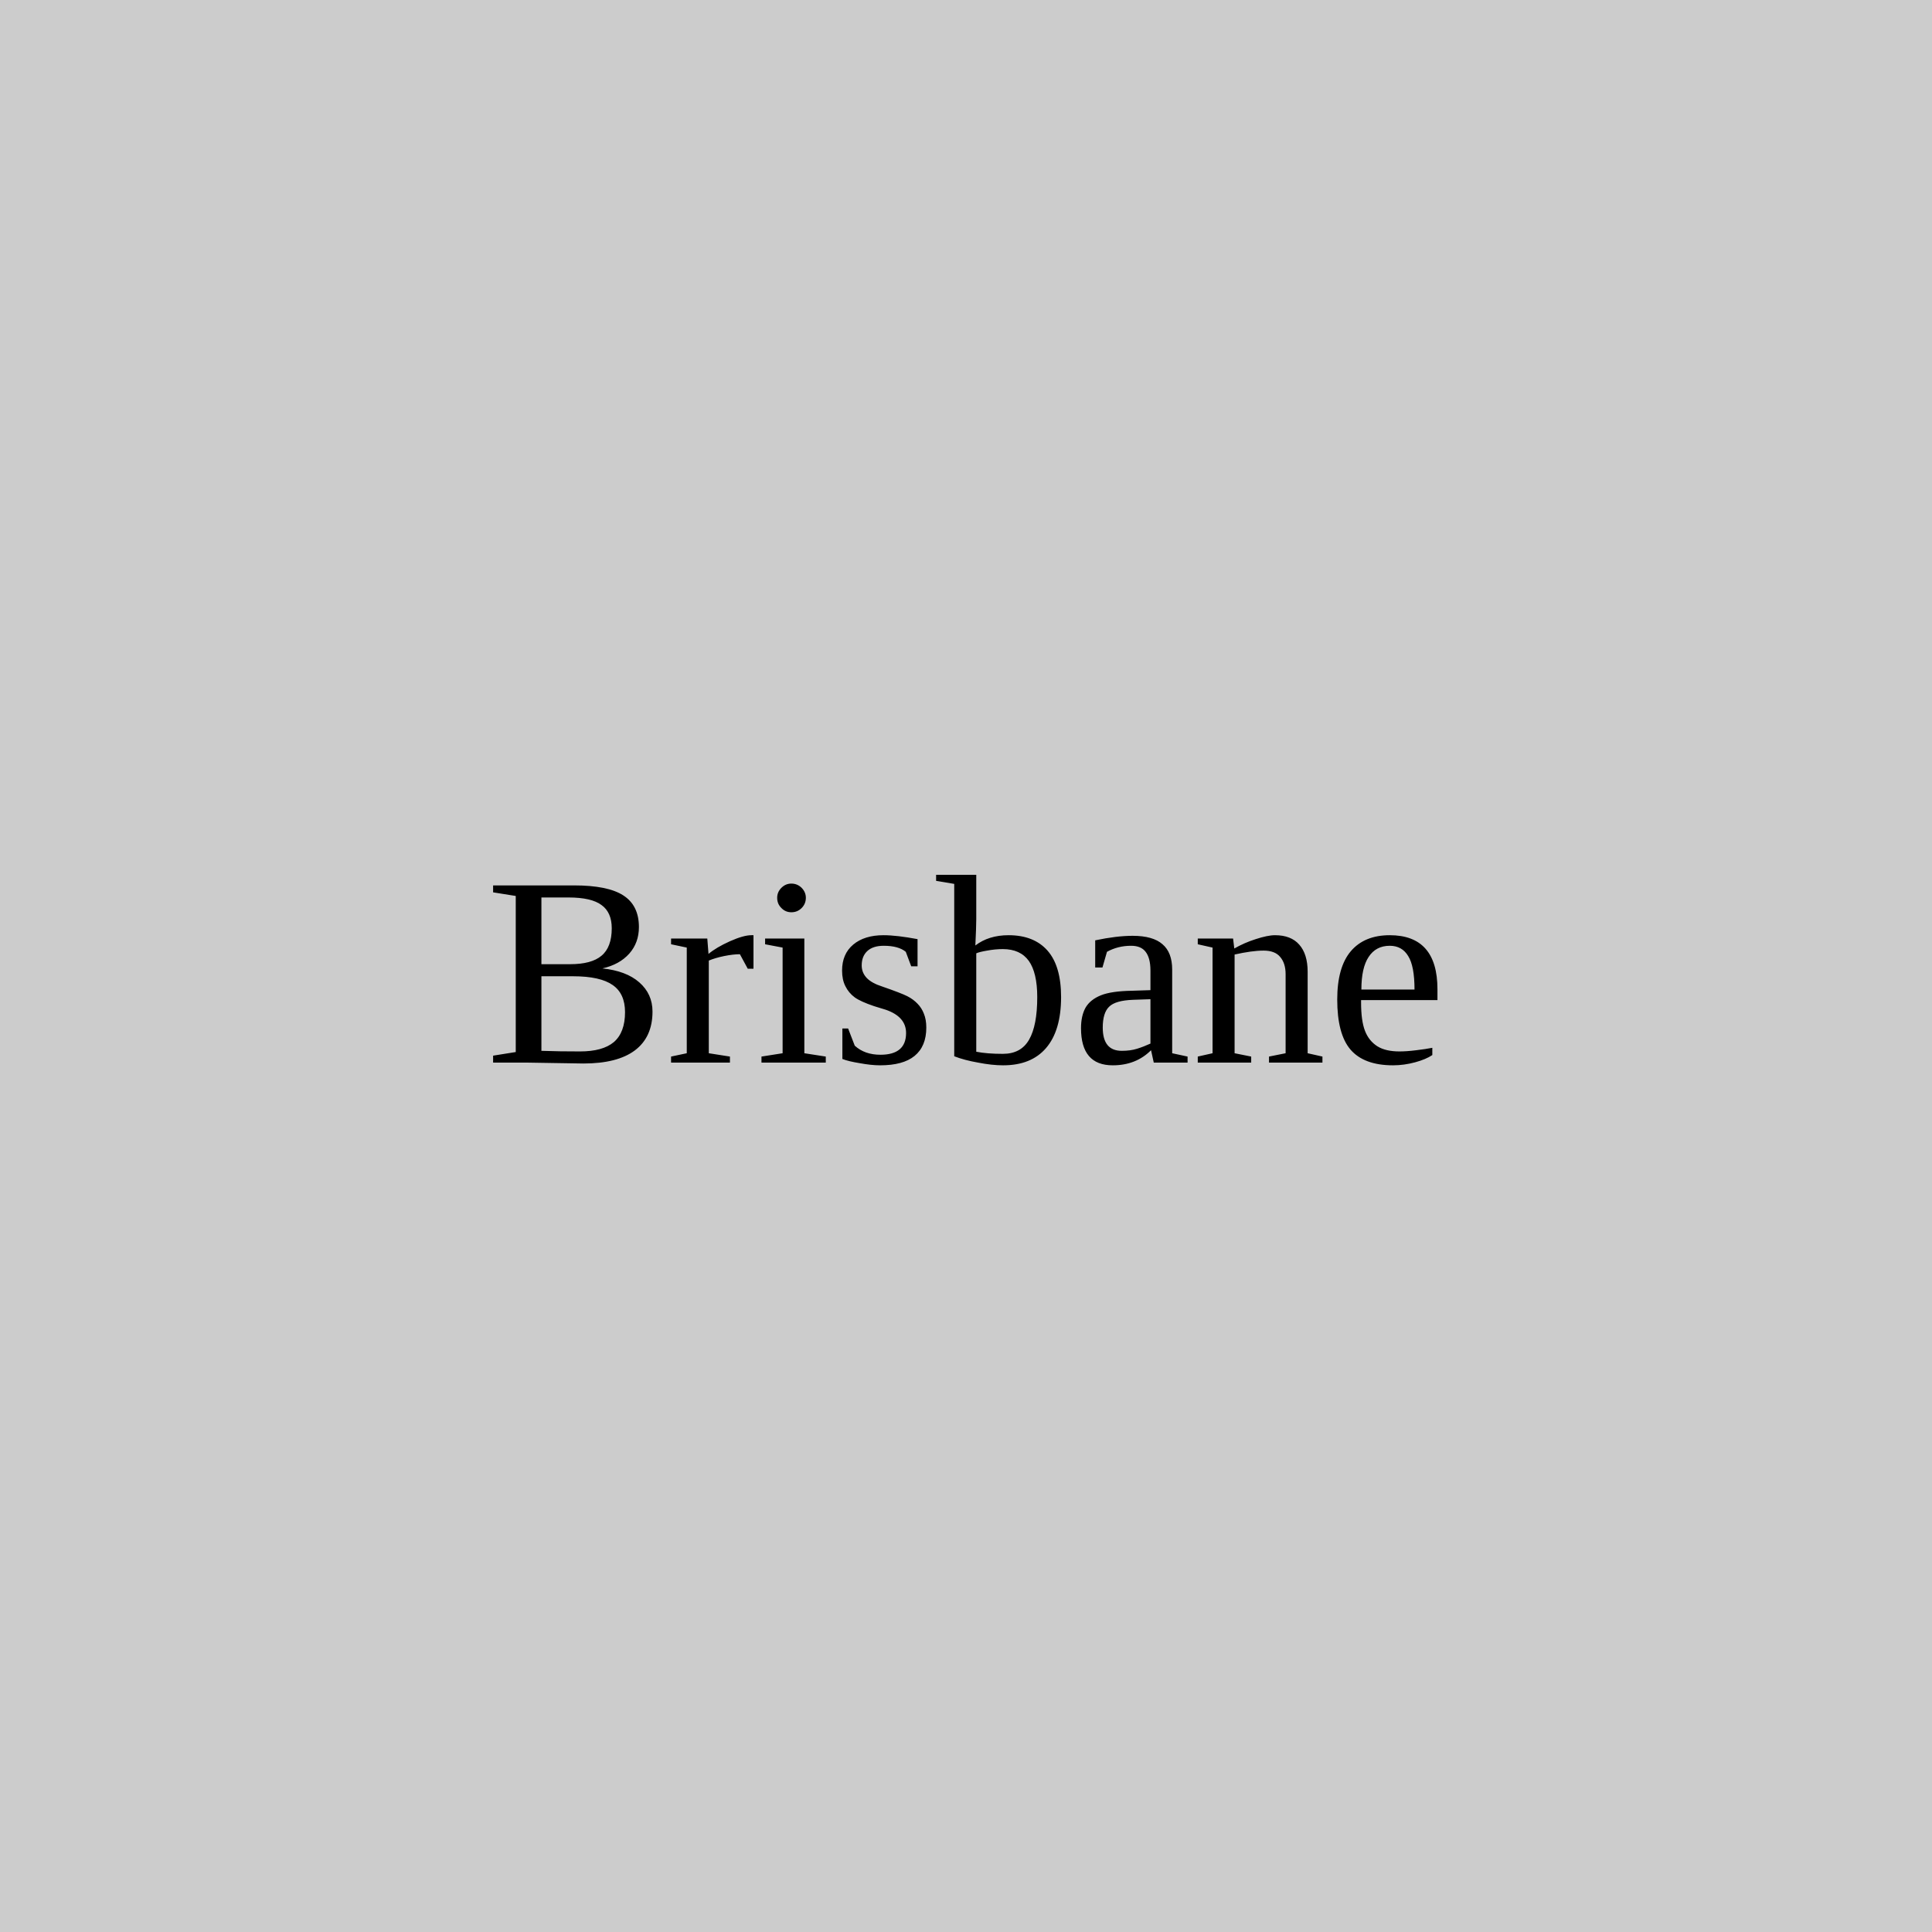
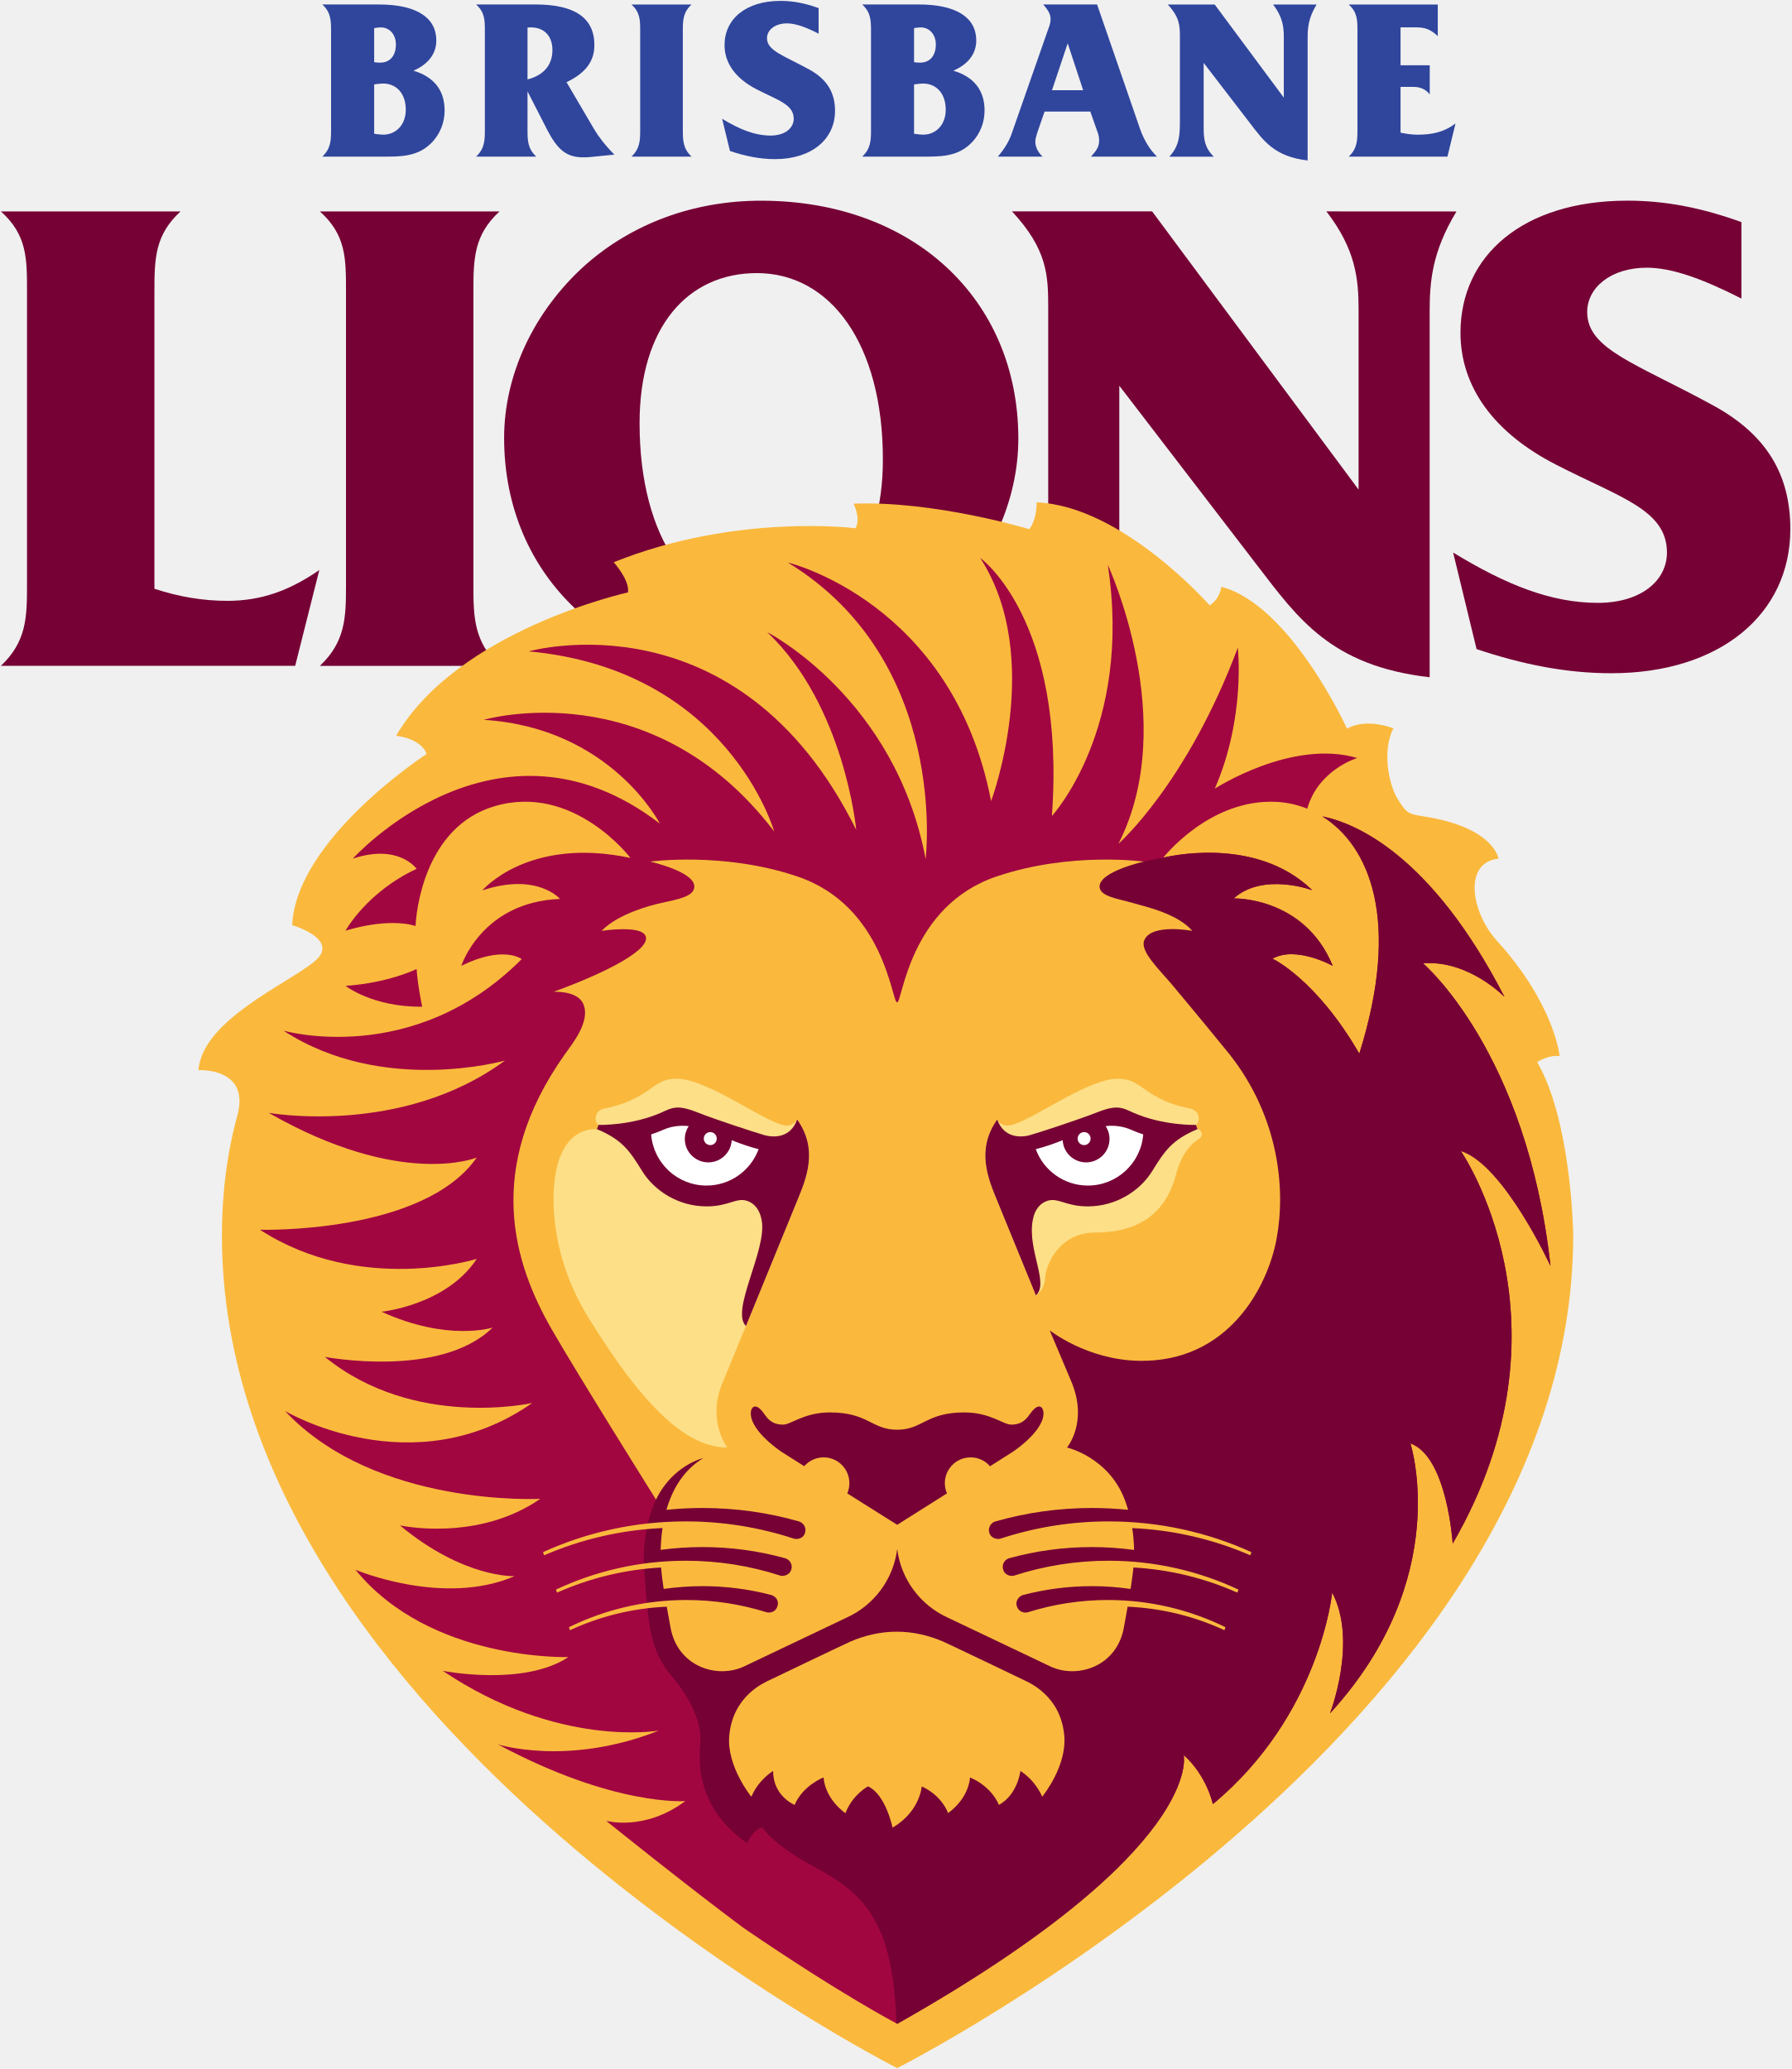
- <svg xmlns="http://www.w3.org/2000/svg" viewBox="0 0 100 100">
-   <rect width="100" height="100" fill="#ccc" />
-   <text x="50" y="55" font-size="14" text-anchor="middle" fill="#000">Brisbane</text>
+ <svg xmlns="http://www.w3.org/2000/svg" id="svg2985" version="1.1" width="1000" height="1155.237" xml:space="preserve">
+   <defs id="defs2989">
+     <clipPath clipPathUnits="userSpaceOnUse" id="clipPath2999">
+       <path d="m 86.555,267.144 503.189,0 0,383.056 -503.189,0 0,-383.056 z" id="path3001" />
+     </clipPath>
+     <clipPath clipPathUnits="userSpaceOnUse" id="clipPath3151">
+       <path d="m 0,0 676.299,0 0,922.913 L 0,922.913 0,0 z" id="path3153" />
+     </clipPath>
+     <clipPath clipPathUnits="userSpaceOnUse" id="clipPath3759">
+       <path d="m 33,2470.89 3483.05,0 L 3516.05,33 33,33 33,2470.89 z" id="path3761" />
+     </clipPath>
+     <clipPath clipPathUnits="userSpaceOnUse" id="clipPath5402">
+       <path d="m 108.825,6.899 29.075,0 0,33.593 -29.075,0 0,-33.593 z" id="path5404" />
+     </clipPath>
+   </defs>
+   <g id="g2993" transform="matrix(1.25,0,0,-1.25,-781.6367,2721.546)">
+     <g transform="matrix(28.52177,0,0,28.52177,-2496.552,1038.293)" id="g5398">
+       <g id="g5400" clip-path="url(#clipPath5402)">
+         <g id="g5406" transform="translate(109.8784,30.7636)" style="fill:#760135;fill-opacity:1">
+           <path d="m 0,0 0,4.608 c 0,0.515 0,0.882 -0.409,1.25 l 2.813,0 C 2.005,5.49 1.995,5.123 1.995,4.608 l 0,-4.66 c 0.388,-0.126 0.755,-0.189 1.144,-0.189 0.525,0 0.966,0.157 1.438,0.482 l -0.378,-1.5 -4.608,0 C -0.01,-0.882 0,-0.504 0,0" style="fill:#760135;fill-opacity:1;fill-rule:nonzero;stroke:none" id="path5408" />
+         </g>
+         <g id="g5410" transform="translate(117.2774,29.5042)" style="fill:#760135;fill-opacity:1">
+           <path d="m 0,0 -2.813,0 c 0.399,0.378 0.409,0.756 0.409,1.259 l 0,4.609 c 0,0.514 0,0.882 -0.409,1.249 L 0,7.117 C -0.399,6.75 -0.409,6.382 -0.409,5.868 l 0,-4.609 C -0.409,0.756 -0.399,0.378 0,0" style="fill:#760135;fill-opacity:1;fill-rule:nonzero;stroke:none" id="path5412" />
+         </g>
+         <g id="g5414" transform="translate(121.4335,30.3753)" style="fill:#760135;fill-opacity:1">
+           <path d="M 0,0 C 1.102,0 1.847,0.84 1.847,2.362 1.847,4.168 1.029,5.28 -0.126,5.28 -1.207,5.28 -1.963,4.44 -1.963,2.929 -1.963,1.113 -1.145,0 0,0 m -4.084,2.698 c 0,0.976 0.452,1.973 1.271,2.708 0.735,0.651 1.7,1.008 2.75,1.008 2.383,0 4.031,-1.543 4.031,-3.727 0,-0.976 -0.452,-1.994 -1.27,-2.718 -0.735,-0.662 -1.701,-1.008 -2.761,-1.008 -2.362,0 -4.021,1.564 -4.021,3.737" style="fill:#760135;fill-opacity:1;fill-rule:nonzero;stroke:none" id="path5416" />
+         </g>
+         <g id="g5418" transform="translate(125.8694,31.2888)" style="fill:#760135;fill-opacity:1">
+           <path d="m 0,0 0,3.821 c 0,0.504 -0.01,0.913 -0.567,1.512 l 2.194,0 3.233,-4.357 0,2.488 0,0.325 c 0,0.483 -0.042,0.945 -0.504,1.544 L 6.393,5.332 C 6.005,4.692 5.973,4.22 5.973,3.758 l 0,-0.294 0,-5.427 C 4.43,-1.785 3.916,-1.05 3.264,-0.2 l -2.151,2.803 0,-2.603 0,-0.42 c 0,-0.546 0.042,-0.945 0.472,-1.365 l -2.079,0 C 0,-1.249 0,-0.746 0,0" style="fill:#760135;fill-opacity:1;fill-rule:nonzero;stroke:none" id="path5420" />
+         </g>
+         <g id="g5422" transform="translate(134.4771,30.4909)" style="fill:#760135;fill-opacity:1">
+           <path d="m 0,0 c 0.672,0 1.081,0.346 1.081,0.788 0,0.671 -0.734,0.86 -1.732,1.374 -0.987,0.504 -1.501,1.229 -1.501,2.068 0,1.207 0.976,2.069 2.614,2.069 0.609,0 1.176,-0.116 1.785,-0.336 l 0,-1.197 C 1.648,5.07 1.165,5.249 0.766,5.249 c -0.567,0 -0.934,-0.315 -0.934,-0.693 0,-0.588 0.756,-0.798 1.984,-1.47 0.819,-0.451 1.197,-1.07 1.197,-1.931 0,-1.334 -1.103,-2.257 -2.803,-2.257 -0.704,0 -1.386,0.136 -2.11,0.378 L -2.267,0.788 C -1.438,0.283 -0.735,0 0,0" style="fill:#760135;fill-opacity:1;fill-rule:nonzero;stroke:none" id="path5424" />
+         </g>
+         <g id="g5426" transform="translate(115.4546,37.8234)" style="fill:#30469d;fill-opacity:1">
+           <path d="m 0,0 c 0.211,0 0.355,0.165 0.355,0.39 0,0.253 -0.144,0.411 -0.358,0.411 -0.032,0 -0.078,-0.007 -0.137,-0.014 l 0,-0.773 C -0.074,0.004 -0.028,0 0,0 M -0.046,1.128 C 0.106,1.128 0.2,1.234 0.2,1.413 0.2,1.564 0.106,1.68 -0.038,1.68 -0.056,1.68 -0.091,1.677 -0.14,1.669 l 0,-0.534 c 0.042,-0.007 0.073,-0.007 0.094,-0.007 m -0.769,-1.05 0,1.542 c 0,0.173 -0.004,0.296 -0.137,0.419 l 0.885,0 c 0.598,0 0.9,-0.211 0.9,-0.563 C 0.833,1.269 0.71,1.104 0.475,1.002 0.794,0.907 0.963,0.696 0.963,0.38 0.963,0.193 0.896,0.021 0.773,-0.112 0.59,-0.306 0.38,-0.344 0.074,-0.344 l -1.026,0 c 0.133,0.126 0.137,0.253 0.137,0.422" style="fill:#30469d;fill-opacity:1;fill-rule:nonzero;stroke:none" id="path5428" />
+         </g>
+         <g id="g5430" transform="translate(118.1058,39.1485)" style="fill:#30469d;fill-opacity:1">
+           <path d="m 0,0 c 0,0.218 -0.127,0.355 -0.337,0.355 -0.018,0 -0.036,0 -0.053,-0.003 l 0,-0.812 C -0.134,-0.394 0,-0.232 0,0 m -1.195,-1.669 c 0.133,0.126 0.137,0.252 0.137,0.421 l 0,1.543 c 0,0.173 0,0.295 -0.137,0.419 l 0.928,0 c 0.615,0 0.924,-0.208 0.924,-0.637 0,-0.256 -0.141,-0.439 -0.436,-0.58 L 0.654,-1.241 C 0.72,-1.353 0.822,-1.487 0.97,-1.638 L 0.573,-1.677 C 0.541,-1.68 0.51,-1.68 0.478,-1.68 c -0.264,0 -0.404,0.13 -0.559,0.429 l -0.309,0.604 0,-0.601 c 0,-0.169 0.003,-0.295 0.137,-0.421 l -0.942,0 z" style="fill:#30469d;fill-opacity:1;fill-rule:nonzero;stroke:none" id="path5432" />
+         </g>
+         <g id="g5434" transform="translate(120.2849,37.479)" style="fill:#30469d;fill-opacity:1">
+           <path d="m 0,0 -0.942,0 c 0.134,0.127 0.137,0.253 0.137,0.422 l 0,1.543 c 0,0.172 0,0.295 -0.137,0.418 L 0,2.383 C -0.134,2.26 -0.137,2.137 -0.137,1.965 l 0,-1.543 C -0.137,0.253 -0.134,0.127 0,0" style="fill:#30469d;fill-opacity:1;fill-rule:nonzero;stroke:none" id="path5436" />
+         </g>
+         <g id="g5438" transform="translate(121.5221,37.8094)" style="fill:#30469d;fill-opacity:1">
+           <path d="m 0,0 c 0.225,0 0.362,0.116 0.362,0.263 0,0.225 -0.246,0.289 -0.58,0.461 -0.33,0.169 -0.503,0.411 -0.503,0.692 0,0.405 0.327,0.693 0.876,0.693 0.204,0 0.393,-0.039 0.597,-0.113 l 0,-0.4 c -0.2,0.102 -0.362,0.161 -0.495,0.161 -0.19,0 -0.313,-0.105 -0.313,-0.232 0,-0.196 0.253,-0.267 0.664,-0.492 0.274,-0.151 0.401,-0.358 0.401,-0.646 0,-0.447 -0.369,-0.756 -0.939,-0.756 -0.235,0 -0.464,0.046 -0.706,0.127 L -0.759,0.263 C -0.482,0.095 -0.246,0 0,0" style="fill:#30469d;fill-opacity:1;fill-rule:nonzero;stroke:none" id="path5440" />
+         </g>
+         <g id="g5442" transform="translate(123.9096,37.8234)" style="fill:#30469d;fill-opacity:1">
+           <path d="m 0,0 c 0.211,0 0.355,0.165 0.355,0.39 0,0.253 -0.144,0.411 -0.359,0.411 -0.031,0 -0.077,-0.007 -0.137,-0.014 l 0,-0.773 C -0.074,0.004 -0.028,0 0,0 m -0.046,1.128 c 0.151,0 0.246,0.106 0.246,0.285 0,0.151 -0.095,0.267 -0.238,0.267 -0.018,0 -0.053,-0.003 -0.103,-0.011 l 0,-0.534 c 0.043,-0.007 0.074,-0.007 0.095,-0.007 m -0.769,-1.05 0,1.542 c 0,0.173 -0.004,0.296 -0.138,0.419 l 0.886,0 c 0.598,0 0.9,-0.211 0.9,-0.563 C 0.833,1.269 0.71,1.104 0.474,1.002 0.794,0.907 0.963,0.696 0.963,0.38 0.963,0.193 0.896,0.021 0.773,-0.112 0.59,-0.306 0.38,-0.344 0.074,-0.344 l -1.027,0 c 0.134,0.126 0.138,0.253 0.138,0.422" style="fill:#30469d;fill-opacity:1;fill-rule:nonzero;stroke:none" id="path5444" />
+         </g>
+         <g id="g5446" transform="translate(126.4165,38.5194)" style="fill:#30469d;fill-opacity:1">
+           <path d="M 0,0 -0.242,0.735 -0.488,0 0,0 z m -1.121,-0.685 0.559,1.599 c 0.021,0.063 0.052,0.123 0.052,0.2 0,0.081 -0.042,0.144 -0.115,0.229 l 0.843,0 0.675,-1.955 C 0.953,-0.78 1.044,-0.931 1.156,-1.04 l -1.033,0 c 0.081,0.091 0.127,0.151 0.127,0.246 0,0.049 -0.007,0.091 -0.018,0.119 l -0.12,0.341 -0.716,0 -0.113,-0.327 c -0.018,-0.056 -0.032,-0.102 -0.032,-0.144 0,-0.084 0.039,-0.162 0.113,-0.235 l -0.699,0 c 0.094,0.112 0.168,0.225 0.214,0.355" style="fill:#30469d;fill-opacity:1;fill-rule:nonzero;stroke:none" id="path5448" />
+         </g>
+         <g id="g5450" transform="translate(127.9315,38.0766)" style="fill:#30469d;fill-opacity:1">
+           <path d="m 0,0 0,1.279 c 0,0.169 -0.003,0.306 -0.19,0.506 l 0.735,0 1.082,-1.458 0,0.833 0,0.109 c 0,0.161 -0.014,0.316 -0.168,0.516 l 0.681,0 C 2.01,1.571 2,1.413 2,1.258 L 2,1.16 2,-0.657 c -0.517,0.059 -0.689,0.305 -0.907,0.59 l -0.721,0.938 0,-0.871 0,-0.141 c 0,-0.183 0.015,-0.316 0.159,-0.457 l -0.696,0 C 0,-0.418 0,-0.25 0,0" style="fill:#30469d;fill-opacity:1;fill-rule:nonzero;stroke:none" id="path5452" />
+         </g>
+         <g id="g5454" transform="translate(130.7116,37.9009)" style="fill:#30469d;fill-opacity:1">
+           <path d="m 0,0 0,1.543 c 0,0.172 0,0.295 -0.137,0.418 l 1.395,0 0,-0.495 C 1.139,1.578 1.051,1.603 0.917,1.603 l -0.242,0 0,-0.594 0.457,0 0,-0.457 C 1.076,0.629 0.988,0.671 0.875,0.671 l -0.2,0 0,-0.717 c 0.088,-0.018 0.176,-0.032 0.264,-0.032 0.238,0 0.421,0.043 0.597,0.176 l -0.127,-0.52 -1.546,0 C -0.003,-0.295 0,-0.169 0,0" style="fill:#30469d;fill-opacity:1;fill-rule:nonzero;stroke:none" id="path5456" />
+         </g>
+         <g id="g5458" transform="translate(122.8524,31.6595)">
+           <path d="m 0,0 c 0,0 -1.865,0.239 -3.787,-0.532 0,0 0.255,-0.284 0.223,-0.473 0,0 -2.664,-0.587 -3.631,-2.246 0,0 0.383,-0.032 0.479,-0.284 0,0 -2.042,-1.325 -2.106,-2.681 0,0 0.765,-0.221 0.35,-0.568 -0.414,-0.347 -1.755,-0.915 -1.818,-1.703 0,0 0.826,0.049 0.606,-0.726 -0.075,-0.267 -0.238,-0.94 -0.238,-1.86 0,-7.692 10.574,-13.043 10.574,-13.043 0,0 10.586,5.351 10.586,13.043 -0.002,0.185 -0.051,1.826 -0.564,2.712 0,0 0.171,0.116 0.351,0.095 0,0 -0.075,0.807 -0.982,1.806 -0.406,0.447 -0.53,1.229 0.025,1.285 0,0 -0.064,0.482 -1.139,0.657 -0.259,0.043 -0.291,0.032 -0.444,0.285 -0.14,0.23 -0.24,0.762 -0.063,1.099 0,0 -0.416,0.171 -0.726,-0.005 0,0 -0.883,1.938 -1.968,2.222 0,0 -0.016,-0.184 -0.183,-0.29 0,0 -1.373,1.563 -2.71,1.612 0,0 0.012,-0.245 -0.113,-0.42 0,0 -1.476,0.448 -2.753,0.4 0,0 0.117,-0.225 0.031,-0.385" style="fill:#fab93d;fill-opacity:1;fill-rule:nonzero;stroke:none" id="path5460" />
+         </g>
+         <g id="g5462" transform="translate(115.9789,24.7565)">
+           <path d="m 0,0 c 0,0 -0.435,-0.217 -1.113,-0.264 0,0 0.43,-0.336 1.201,-0.326 0,0 -0.067,0.3 -0.088,0.59" style="fill:#a20641;fill-opacity:1;fill-rule:nonzero;stroke:none" id="path5464" />
+         </g>
+         <g id="g5466" transform="translate(133.735,20.1051)">
+           <path d="m 0,0 c -0.37,3.363 -1.997,4.741 -1.997,4.741 0.716,0.055 1.276,-0.526 1.276,-0.526 -1.153,2.238 -2.342,2.724 -2.853,2.827 0.731,-0.454 1.24,-1.614 0.58,-3.716 -0.68,1.174 -1.359,1.487 -1.359,1.487 0.367,0.208 0.943,-0.112 0.943,-0.112 -0.447,1.088 -1.551,1.056 -1.551,1.056 0.464,0.415 1.231,0.128 1.231,0.128 -0.904,0.881 -2.334,0.51 -2.334,0.51 0,0 0.725,0.931 1.778,0.874 0.158,-0.009 0.32,-0.043 0.477,-0.107 0.172,0.613 0.783,0.794 0.783,0.794 -1.024,0.303 -2.231,-0.48 -2.231,-0.48 0.487,1.12 0.36,2.207 0.36,2.207 -0.799,-2.133 -1.869,-3.07 -1.869,-3.07 0.977,1.915 -0.167,4.369 -0.167,4.369 0.393,-2.562 -0.875,-3.934 -0.875,-3.934 0.223,3.085 -1.123,4.042 -1.123,4.042 1.014,-1.563 0.171,-3.809 0.171,-3.809 -0.601,3.121 -3.183,3.737 -3.183,3.737 2.536,-1.548 2.158,-4.643 2.158,-4.643 -0.476,2.526 -2.479,3.551 -2.479,3.551 1.211,-1.149 1.392,-3.095 1.392,-3.095 -1.848,3.731 -5.129,2.795 -5.129,2.795 3.121,-0.285 3.845,-2.821 3.845,-2.821 -1.92,2.52 -4.549,1.749 -4.549,1.749 1.992,-0.124 2.758,-1.625 2.758,-1.625 -2.551,1.956 -4.808,-0.549 -4.808,-0.549 0.722,0.24 0.999,-0.16 0.999,-0.16 -0.782,-0.363 -1.113,-0.968 -1.113,-0.968 0.725,0.217 1.097,0.072 1.097,0.072 0.006,0.192 0.125,1.553 1.243,1.879 1.233,0.36 2.122,-0.812 2.122,-0.812 -1.605,0.341 -2.319,-0.508 -2.319,-0.508 0.859,0.285 1.216,-0.134 1.216,-0.134 -1.226,-0.047 -1.546,-1.048 -1.546,-1.048 0.657,0.327 0.946,0.106 0.946,0.106 -1.7,-1.708 -3.73,-1.121 -3.73,-1.121 1.553,-1.014 3.468,-0.468 3.468,-0.468 -1.62,-1.193 -3.7,-0.819 -3.7,-0.819 2.083,-1.192 3.258,-0.7 3.258,-0.7 -0.839,-1.204 -3.395,-1.131 -3.395,-1.131 1.583,-1.025 3.395,-0.456 3.395,-0.456 -0.479,-0.727 -1.491,-0.828 -1.491,-0.828 1.041,-0.474 1.739,-0.248 1.739,-0.248 -0.817,-0.805 -2.627,-0.459 -2.627,-0.459 1.401,-1.141 3.248,-0.722 3.248,-0.722 -1.876,-1.312 -3.871,-0.126 -3.871,-0.126 1.418,-1.514 3.997,-1.375 3.997,-1.375 -0.987,-0.683 -2.198,-0.416 -2.198,-0.416 1.004,-0.834 1.796,-0.795 1.796,-0.795 -1.118,-0.483 -2.492,0.1 -2.492,0.1 1.172,-1.44 3.334,-1.367 3.334,-1.367 -0.7,-0.467 -1.967,-0.216 -1.967,-0.216 1.808,-1.216 3.382,-0.936 3.382,-0.936 -1.424,-0.565 -2.518,-0.216 -2.518,-0.216 1.829,-0.98 2.934,-0.887 2.934,-0.887 -0.639,-0.479 -1.24,-0.31 -1.24,-0.31 0,0 1.276,-1.028 2.158,-1.682 1.535,-1.049 2.4,-1.497 2.4,-1.497 4.831,2.732 4.486,4.209 4.486,4.209 0.359,-0.317 0.457,-0.768 0.457,-0.768 1.682,1.396 1.868,3.312 1.868,3.312 0.404,-0.761 -0.034,-1.891 -0.034,-1.891 1.944,2.123 1.259,4.228 1.259,4.228 0.579,-0.207 0.662,-1.57 0.662,-1.57 1.999,3.453 0.127,6.15 0.127,6.15 C -0.732,1.592 0,0 0,0" style="fill:#a20641;fill-opacity:1;fill-rule:nonzero;stroke:none" id="path5468" />
+         </g>
+         <g id="g5470" transform="translate(133.735,20.1051)">
+           <path d="m 0,0 c -0.37,3.363 -1.997,4.741 -1.997,4.741 0.716,0.055 1.276,-0.526 1.276,-0.526 -1.153,2.238 -2.342,2.724 -2.853,2.827 0.731,-0.454 1.24,-1.614 0.58,-3.716 -0.68,1.174 -1.359,1.487 -1.359,1.487 0.367,0.208 0.943,-0.112 0.943,-0.112 -0.447,1.088 -1.551,1.056 -1.551,1.056 0.464,0.415 1.231,0.128 1.231,0.128 -0.904,0.881 -2.334,0.51 -2.334,0.51 -0.228,-0.042 -0.304,-0.061 -0.304,-0.061 0,0 -1.149,0.16 -2.308,-0.233 -1.369,-0.465 -1.471,-1.972 -1.556,-1.972 -0.084,0 -0.192,1.507 -1.56,1.972 -1.16,0.393 -2.309,0.233 -2.309,0.233 0,0 0.706,-0.157 0.693,-0.396 -0.008,-0.151 -0.252,-0.194 -0.517,-0.251 -0.133,-0.029 -0.667,-0.161 -0.935,-0.439 0,0 0.608,0.096 0.688,-0.075 0.098,-0.209 -0.606,-0.575 -1.441,-0.879 0,0 0.373,0.022 0.466,-0.186 0.121,-0.274 -0.174,-0.63 -0.292,-0.797 -1.265,-1.791 -0.795,-3.268 -0.201,-4.304 0.403,-0.701 1.632,-2.666 1.632,-2.666 0,0 -0.236,-0.469 -0.184,-1.108 0.069,-0.842 0.069,-1.235 0.452,-1.684 0.136,-0.158 0.466,-0.6 0.425,-1.035 -0.054,-0.57 0.124,-1.129 0.735,-1.553 0,0 0.083,0.207 0.238,0.248 0,0 0.168,-0.276 0.797,-0.61 0.791,-0.421 1.251,-0.848 1.302,-2.461 0.008,-0.004 0.013,-0.006 0.013,-0.006 4.831,2.732 4.486,4.209 4.486,4.209 0.359,-0.317 0.457,-0.768 0.457,-0.768 1.682,1.396 1.868,3.312 1.868,3.312 0.404,-0.761 -0.034,-1.891 -0.034,-1.891 1.944,2.123 1.259,4.228 1.259,4.228 0.579,-0.207 0.662,-1.57 0.662,-1.57 1.999,3.453 0.127,6.15 0.127,6.15 C -0.732,1.592 0,0 0,0" style="fill:#760135;fill-opacity:1;fill-rule:nonzero;stroke:none" id="path5472" />
+         </g>
+         <g id="g5474" transform="translate(129.4458,20.5326)">
+           <path d="m 0,0 c 0.146,0.789 0.032,1.91 -0.733,2.883 -0.081,0.103 -0.578,0.707 -0.908,1.1 -0.189,0.225 -0.493,0.512 -0.435,0.681 0.098,0.283 0.757,0.157 0.757,0.157 -0.238,0.273 -0.723,0.376 -0.936,0.438 -0.229,0.067 -0.509,0.1 -0.517,0.251 -0.012,0.239 0.693,0.396 0.693,0.396 0,0 -1.149,0.16 -2.308,-0.233 -1.369,-0.464 -1.471,-1.972 -1.556,-1.972 -0.084,0 -0.191,1.508 -1.56,1.972 -1.159,0.393 -2.309,0.233 -2.309,0.233 0,0 0.706,-0.157 0.694,-0.396 -0.009,-0.151 -0.253,-0.194 -0.517,-0.251 -0.133,-0.029 -0.668,-0.16 -0.936,-0.438 0,0 0.609,0.095 0.688,-0.076 0.098,-0.209 -0.606,-0.575 -1.441,-0.878 0,0 0.373,0.022 0.466,-0.187 0.121,-0.274 -0.173,-0.63 -0.292,-0.797 -1.264,-1.791 -0.795,-3.268 -0.201,-4.303 0.403,-0.702 1.633,-2.666 1.633,-2.666 0.263,0.543 0.74,0.65 0.74,0.65 -0.318,-0.193 -0.488,-0.501 -0.577,-0.81 0.186,0.019 0.374,0.029 0.565,0.029 0.524,0 1.032,-0.073 1.512,-0.211 0.048,-0.014 0.124,-0.078 0.093,-0.179 -0.032,-0.102 -0.135,-0.103 -0.177,-0.089 -0.532,0.174 -1.1,0.269 -1.69,0.269 -0.797,0 -1.554,-0.172 -2.235,-0.481 l 0.017,-0.05 c 0.572,0.248 1.197,0.397 1.854,0.427 -0.018,-0.123 -0.026,-0.239 -0.029,-0.342 0.214,0.029 0.433,0.044 0.655,0.044 0.448,0 0.882,-0.061 1.294,-0.175 0.049,-0.013 0.123,-0.075 0.098,-0.172 -0.027,-0.1 -0.133,-0.113 -0.174,-0.1 -0.466,0.151 -0.963,0.233 -1.48,0.233 -0.726,0 -1.415,-0.162 -2.033,-0.452 l 0.017,-0.048 c 0.502,0.224 1.052,0.362 1.629,0.394 0.005,-0.071 0.027,-0.249 0.041,-0.336 -10e-4,0 -0.002,0 -0.002,0 0.199,0.028 0.403,0.044 0.61,0.044 0.371,0 0.731,-0.048 1.074,-0.138 0.051,-0.013 0.128,-0.071 0.102,-0.168 -0.029,-0.112 -0.135,-0.115 -0.177,-0.102 -0.399,0.125 -0.822,0.192 -1.262,0.191 -0.655,-0.002 -1.276,-0.155 -1.828,-0.426 l 0.016,-0.047 c 0.464,0.215 0.976,0.345 1.515,0.368 0.024,-0.132 0.046,-0.25 0.058,-0.317 0.104,-0.616 0.727,-0.821 1.156,-0.617 0.03,0.014 1.555,0.741 1.605,0.764 0.423,0.192 0.729,0.594 0.79,1.073 0.06,-0.479 0.367,-0.881 0.79,-1.073 0.05,-0.023 1.574,-0.75 1.605,-0.764 0.429,-0.204 1.052,0.001 1.156,0.617 0.014,0.083 0.035,0.194 0.057,0.317 0.539,-0.023 1.051,-0.153 1.516,-0.368 l 0.016,0.047 c -0.553,0.271 -1.173,0.424 -1.829,0.426 -0.44,0.001 -0.865,-0.066 -1.265,-0.192 -0.041,-0.012 -0.139,-0.007 -0.172,0.093 -0.031,0.095 0.046,0.164 0.095,0.177 0.345,0.09 0.707,0.139 1.08,0.139 0.205,0 0.407,-0.015 0.605,-0.044 0.003,0.021 0.033,0.206 0.045,0.336 0.576,-0.032 1.125,-0.17 1.628,-0.394 l 0.016,0.048 c -0.618,0.29 -1.307,0.452 -2.033,0.452 -0.516,0 -1.013,-0.082 -1.479,-0.233 -0.041,-0.013 -0.144,-0.003 -0.172,0.095 -0.029,0.099 0.045,0.164 0.093,0.177 0.413,0.114 0.848,0.175 1.297,0.175 0.223,0 0.444,-0.016 0.66,-0.045 -0.002,0.105 -0.01,0.22 -0.029,0.342 0.654,-0.029 1.278,-0.178 1.849,-0.426 l 0.017,0.05 c -0.682,0.309 -1.439,0.481 -2.236,0.481 -0.591,0 -1.16,-0.095 -1.693,-0.27 -0.041,-0.014 -0.15,-0.003 -0.176,0.097 -0.024,0.093 0.044,0.157 0.091,0.171 0.482,0.138 0.99,0.212 1.517,0.212 0.192,0 0.382,-0.01 0.569,-0.029 -10e-4,0 -0.002,0 -0.002,0 -0.016,0.054 -0.034,0.109 -0.055,0.164 -0.255,0.664 -0.902,0.812 -0.902,0.812 0,0 0.33,0.391 0.073,1.02 l -0.344,0.815 c 0,0 0.58,-0.461 1.394,-0.477 C -0.757,-1.94 -0.14,-0.757 0,0" style="fill:#fab93d;fill-opacity:1;fill-rule:nonzero;stroke:none" id="path5476" />
+         </g>
+         <g id="g5478" transform="translate(123.0479,11.9556)">
+           <path d="m 0,0 c 0,0 -0.241,-0.125 -0.354,-0.419 0,0 -0.311,0.205 -0.343,0.559 0,0 -0.325,-0.125 -0.452,-0.43 0,0 -0.339,0.135 -0.337,0.532 0,0 -0.226,-0.133 -0.341,-0.404 0,-0.001 -0.39,0.478 -0.346,0.955 0.056,0.628 0.553,0.833 0.626,0.869 0.072,0.036 1.221,0.585 1.278,0.609 C -0.058,2.36 0.185,2.423 0.45,2.423 0.715,2.423 0.958,2.36 1.169,2.271 1.226,2.247 2.375,1.698 2.447,1.662 2.519,1.626 3.019,1.421 3.073,0.793 3.113,0.327 2.758,-0.124 2.727,-0.162 c 0,0 -0.091,0.241 -0.341,0.404 0,0 -0.041,-0.37 -0.337,-0.532 0,0 -0.099,0.279 -0.452,0.43 0,0 -0.006,-0.311 -0.344,-0.559 0,0 -0.083,0.266 -0.412,0.419 0,0 -0.025,-0.393 -0.457,-0.646 0,0 -0.107,0.522 -0.384,0.646" style="fill:#fab93d;fill-opacity:1;fill-rule:nonzero;stroke:none" id="path5480" />
+         </g>
+         <g id="g5482" transform="translate(128.2673,22.2004)">
+           <path d="m 0,0 c -0.011,0.028 -0.032,0.045 -0.06,0.048 l -0.025,0.066 -10e-4,0 c 0.018,0.013 0.053,0.047 0.045,0.118 -0.011,0.093 -0.082,0.128 -0.143,0.14 -0.399,0.079 -0.611,0.235 -0.741,0.328 -0.131,0.092 -0.223,0.138 -0.385,0.138 -0.5,0 -1.442,-0.734 -1.727,-0.734 -0.096,0 -0.145,0.07 -0.157,0.089 -10e-4,0.002 -0.002,0.004 -0.002,0.006 -0.339,-0.474 -0.138,-0.936 -10e-4,-1.273 0.032,-0.077 0.582,-1.419 0.606,-1.478 l 0.001,-0.004 c 0,0 0.136,0.083 0.143,0.269 0.009,0.219 0.231,0.717 0.785,0.716 0.598,-0.001 1.087,0.235 1.263,0.901 0.027,0.1 0.109,0.409 0.36,0.566 C -0.007,-0.084 0.018,-0.047 0,0" style="fill:#fddf87;fill-opacity:1;fill-rule:nonzero;stroke:none" id="path5484" />
+         </g>
+         <g id="g5486" transform="translate(118.1664,21.6095)">
+           <path d="m 0,0 c 0.146,0.692 0.607,0.636 0.636,0.639 l 0,0 0.024,0.066 0.001,0 C 0.644,0.718 0.609,0.752 0.617,0.823 c 0.01,0.093 0.082,0.128 0.143,0.14 0.398,0.079 0.61,0.235 0.741,0.327 0.13,0.093 0.222,0.139 0.385,0.139 0.5,0 1.442,-0.734 1.726,-0.734 0.096,0 0.146,0.07 0.157,0.089 C 3.77,0.786 3.771,0.787 3.772,0.789 4.11,0.316 3.91,-0.146 3.772,-0.483 3.74,-0.56 3.191,-1.902 3.167,-1.961 L 3.166,-1.965 2.606,-3.327 C 2.35,-3.918 2.678,-4.347 2.678,-4.347 2.08,-4.348 1.409,-3.791 0.489,-2.289 -0.062,-1.388 -0.1,-0.474 0,0" style="fill:#fddf87;fill-opacity:1;fill-rule:nonzero;stroke:none" id="path5488" />
+         </g>
+         <g id="g5490" transform="translate(125.071,22.399)">
+           <path d="M 0,0 C 0.102,-0.286 0.361,-0.289 0.52,-0.242 0.662,-0.201 1.257,-0.008 1.57,0.115 1.883,0.239 1.964,0.182 2.125,0.11 2.599,-0.1 3.111,-0.084 3.111,-0.084 L 3.136,-0.15 C 2.742,-0.315 2.624,-0.486 2.427,-0.807 2.238,-1.113 1.864,-1.36 1.417,-1.36 1.07,-1.36 0.953,-1.216 0.782,-1.274 0.686,-1.307 0.587,-1.39 0.554,-1.588 0.475,-2.049 0.815,-2.565 0.606,-2.754 c 0,0 -0.574,1.402 -0.606,1.482 -0.138,0.336 -0.338,0.798 0,1.272" style="fill:#760135;fill-opacity:1;fill-rule:nonzero;stroke:none" id="path5492" />
+         </g>
+         <g id="g5494" transform="translate(124.9587,16.9693)">
+           <path d="m 0,0 c -0.074,0.085 -0.183,0.139 -0.304,0.139 -0.223,0 -0.404,-0.181 -0.404,-0.404 0,-0.057 0.012,-0.111 0.033,-0.16 l -0.779,-0.492 -0.782,0.492 c 0.022,0.049 0.033,0.103 0.033,0.16 0,0.223 -0.18,0.404 -0.403,0.404 -0.121,0 -0.23,-0.054 -0.304,-0.138 l -0.351,0.222 c 0,0 -0.464,0.302 -0.485,0.586 -0.009,0.113 0.068,0.208 0.203,0.02 0.056,-0.079 0.121,-0.177 0.302,-0.177 0.124,0 0.329,0.191 0.734,0.191 0.599,0 0.653,-0.271 1.052,-0.271 0.398,0 0.453,0.271 1.052,0.271 0.405,0 0.609,-0.191 0.734,-0.191 0.18,0 0.245,0.098 0.302,0.177 C 0.768,1.017 0.844,0.922 0.836,0.809 0.815,0.525 0.351,0.223 0.351,0.223 L 0,0 z" style="fill:#760135;fill-opacity:1;fill-rule:nonzero;stroke:none" id="path5496" />
+         </g>
+         <g id="g5498" transform="translate(121.9382,22.399)">
+           <path d="M 0,0 C -0.102,-0.286 -0.361,-0.289 -0.52,-0.242 -0.662,-0.201 -1.258,-0.008 -1.57,0.115 -1.883,0.239 -1.965,0.182 -2.125,0.11 -2.599,-0.1 -3.111,-0.084 -3.111,-0.084 L -3.136,-0.15 c 0.394,-0.165 0.512,-0.336 0.709,-0.657 0.189,-0.306 0.563,-0.553 1.01,-0.553 0.347,0 0.464,0.144 0.635,0.086 0.096,-0.033 0.195,-0.116 0.228,-0.314 0.079,-0.461 -0.494,-1.408 -0.248,-1.645 0,0 0.77,1.881 0.802,1.961 0.138,0.336 0.338,0.798 0,1.272" style="fill:#760135;fill-opacity:1;fill-rule:nonzero;stroke:none" id="path5500" />
+         </g>
+         <g id="g5502" transform="translate(126.533,22.1007)">
+           <path d="m 0,0 c 0,-0.056 -0.045,-0.102 -0.101,-0.102 -0.057,0 -0.102,0.046 -0.102,0.102 0,0.056 0.045,0.102 0.102,0.102 C -0.045,0.102 0,0.056 0,0" style="fill:#ffffff;fill-opacity:1;fill-rule:nonzero;stroke:none" id="path5504" />
+         </g>
+         <g id="g5506" transform="translate(126.4902,21.3653)">
+           <path d="M 0,0 C 0.458,0 0.832,0.353 0.867,0.801 0.804,0.822 0.739,0.846 0.676,0.874 0.561,0.926 0.416,0.947 0.279,0.931 0.317,0.873 0.339,0.804 0.339,0.73 0.339,0.527 0.175,0.363 -0.028,0.363 -0.224,0.363 -0.384,0.516 -0.394,0.71 -0.563,0.644 -0.668,0.608 -0.816,0.57 -0.694,0.238 -0.375,0 0,0" style="fill:#ffffff;fill-opacity:1;fill-rule:nonzero;stroke:none" id="path5508" />
+         </g>
+         <g id="g5510" transform="translate(120.476,22.1007)">
+           <path d="m 0,0 c 0,-0.056 0.046,-0.102 0.102,-0.102 0.056,0 0.101,0.046 0.101,0.102 0,0.056 -0.045,0.102 -0.101,0.102 C 0.046,0.102 0,0.056 0,0" style="fill:#ffffff;fill-opacity:1;fill-rule:nonzero;stroke:none" id="path5512" />
+         </g>
+         <g id="g5514" transform="translate(120.5188,21.3653)">
+           <path d="m 0,0 c -0.458,0 -0.832,0.353 -0.867,0.801 0.063,0.021 0.128,0.045 0.191,0.073 0.116,0.052 0.26,0.073 0.397,0.057 C -0.317,0.873 -0.34,0.804 -0.34,0.73 c 0,-0.203 0.165,-0.367 0.368,-0.367 0.196,0 0.356,0.153 0.366,0.347 C 0.563,0.644 0.668,0.608 0.816,0.57 0.694,0.238 0.375,0 0,0" style="fill:#ffffff;fill-opacity:1;fill-rule:nonzero;stroke:none" id="path5516" />
+         </g>
+       </g>
+     </g>
+   </g>
</svg>
